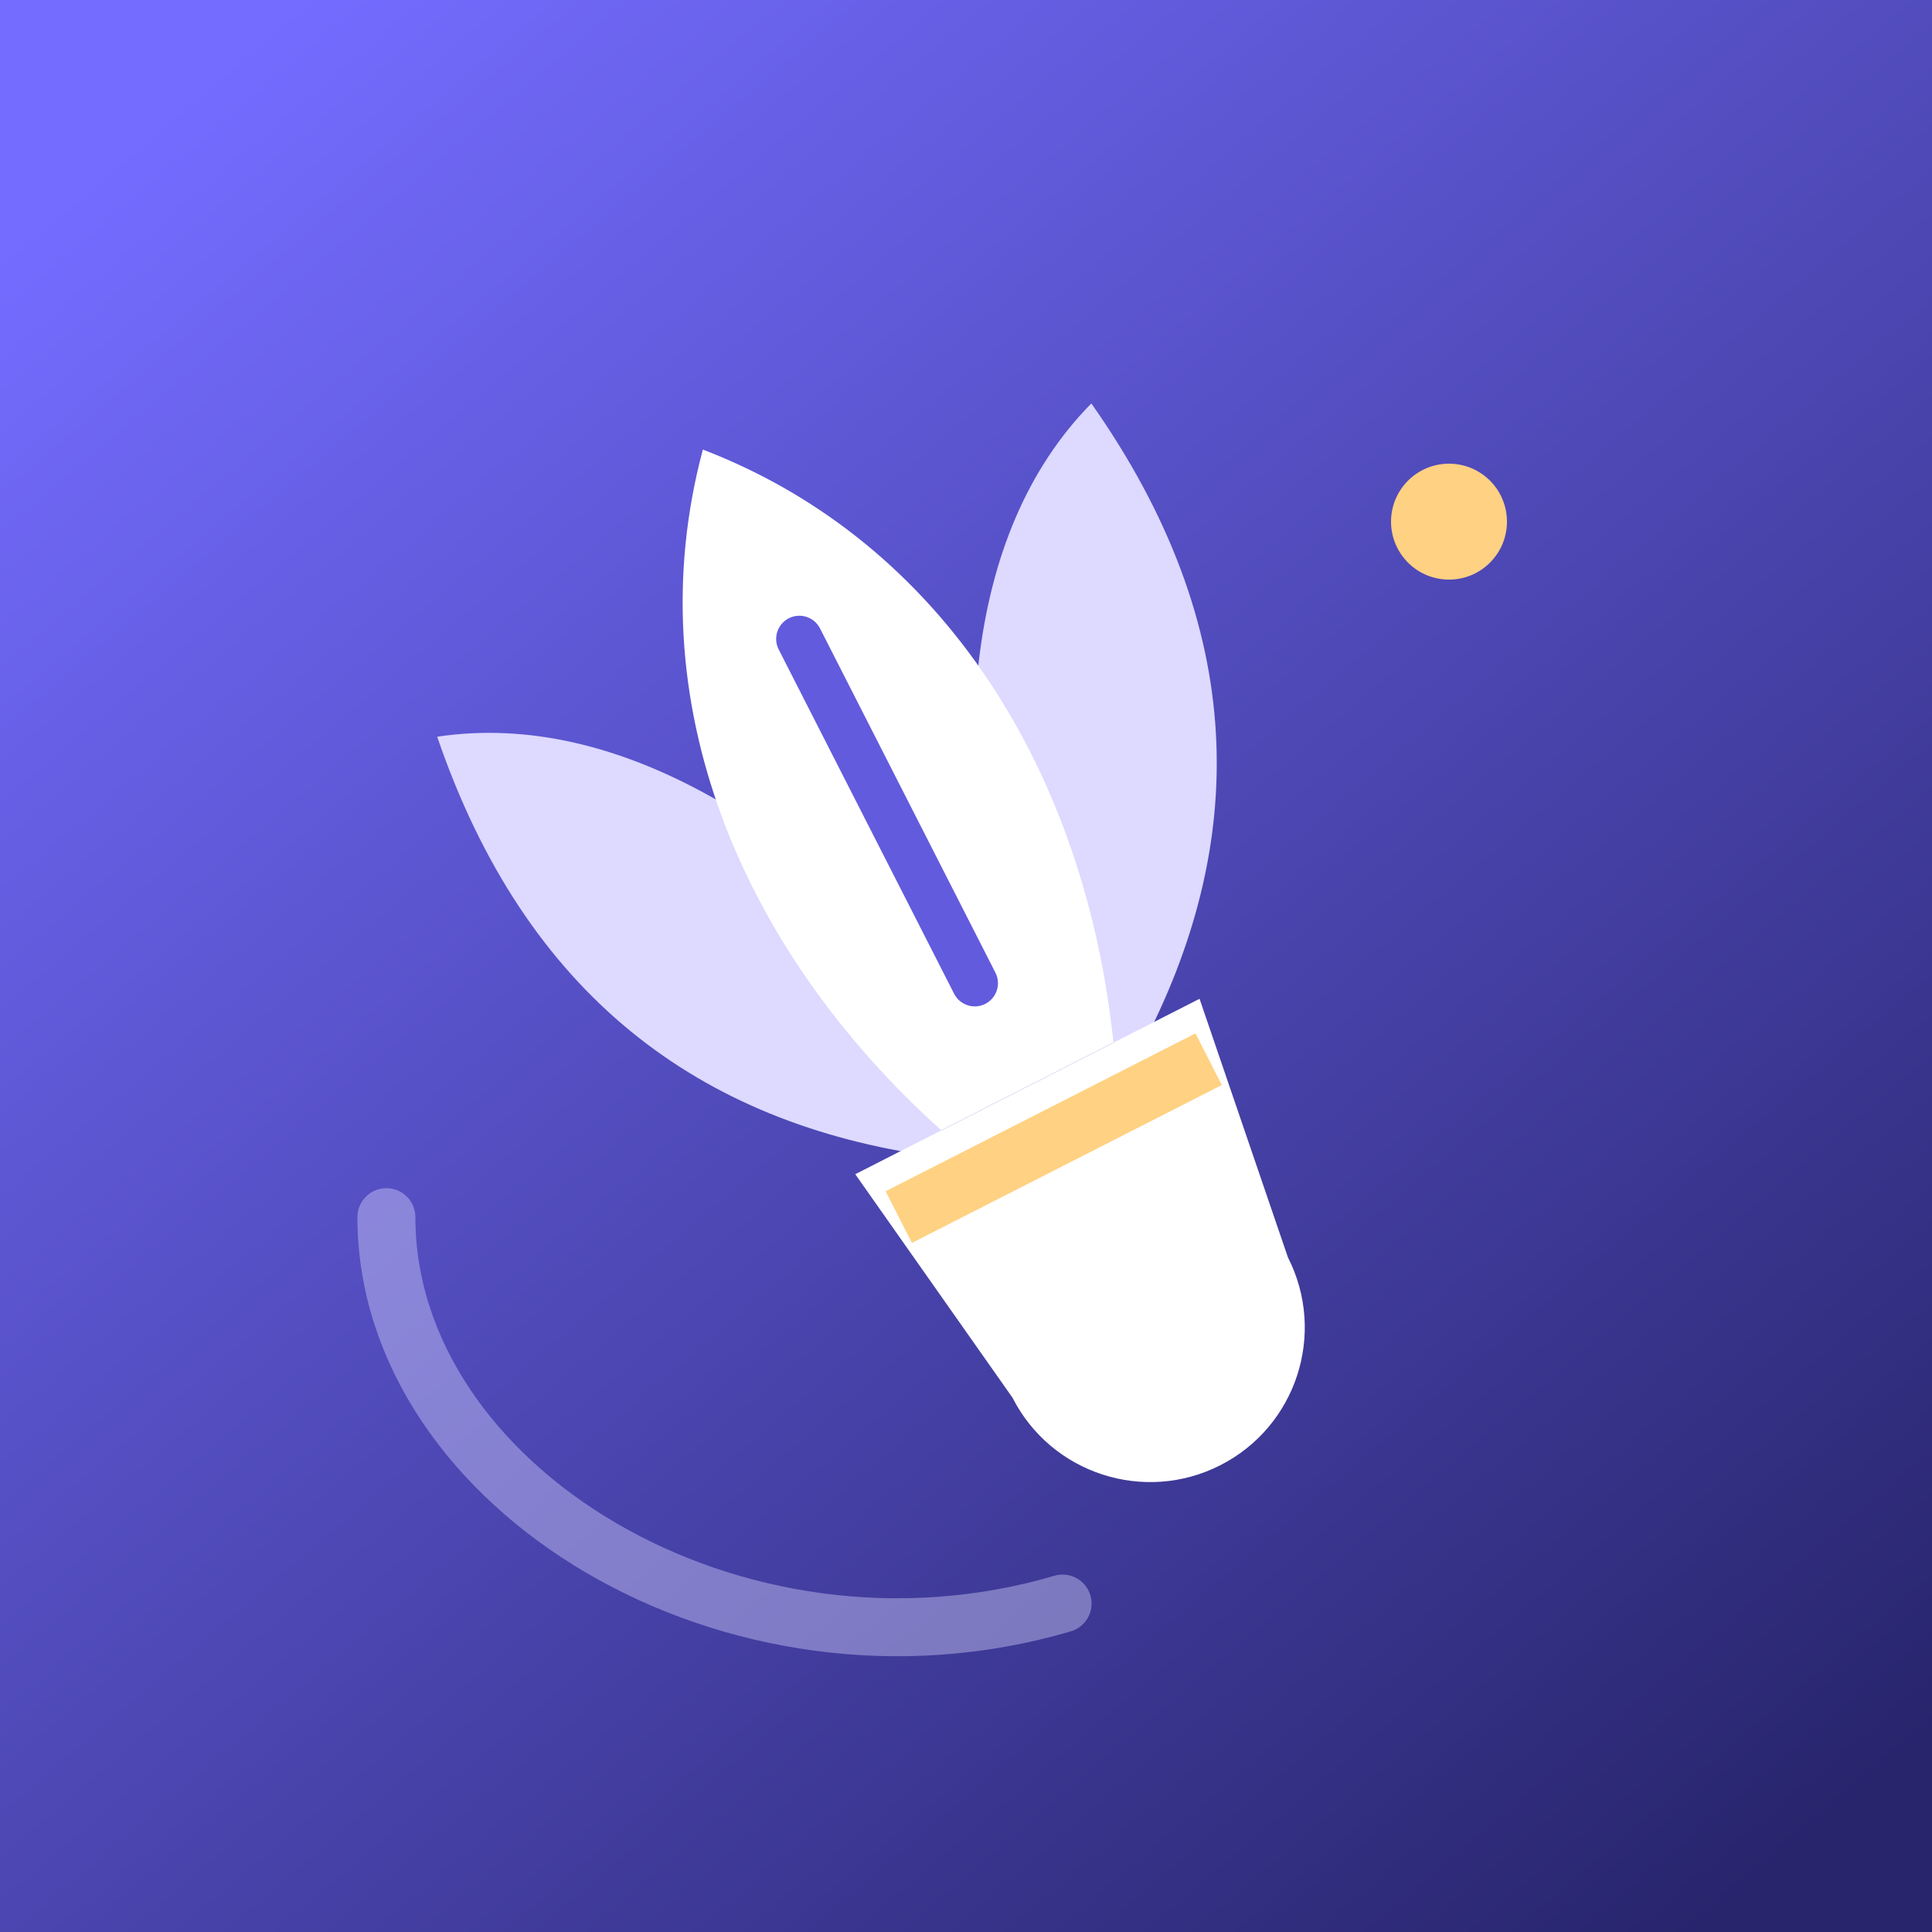
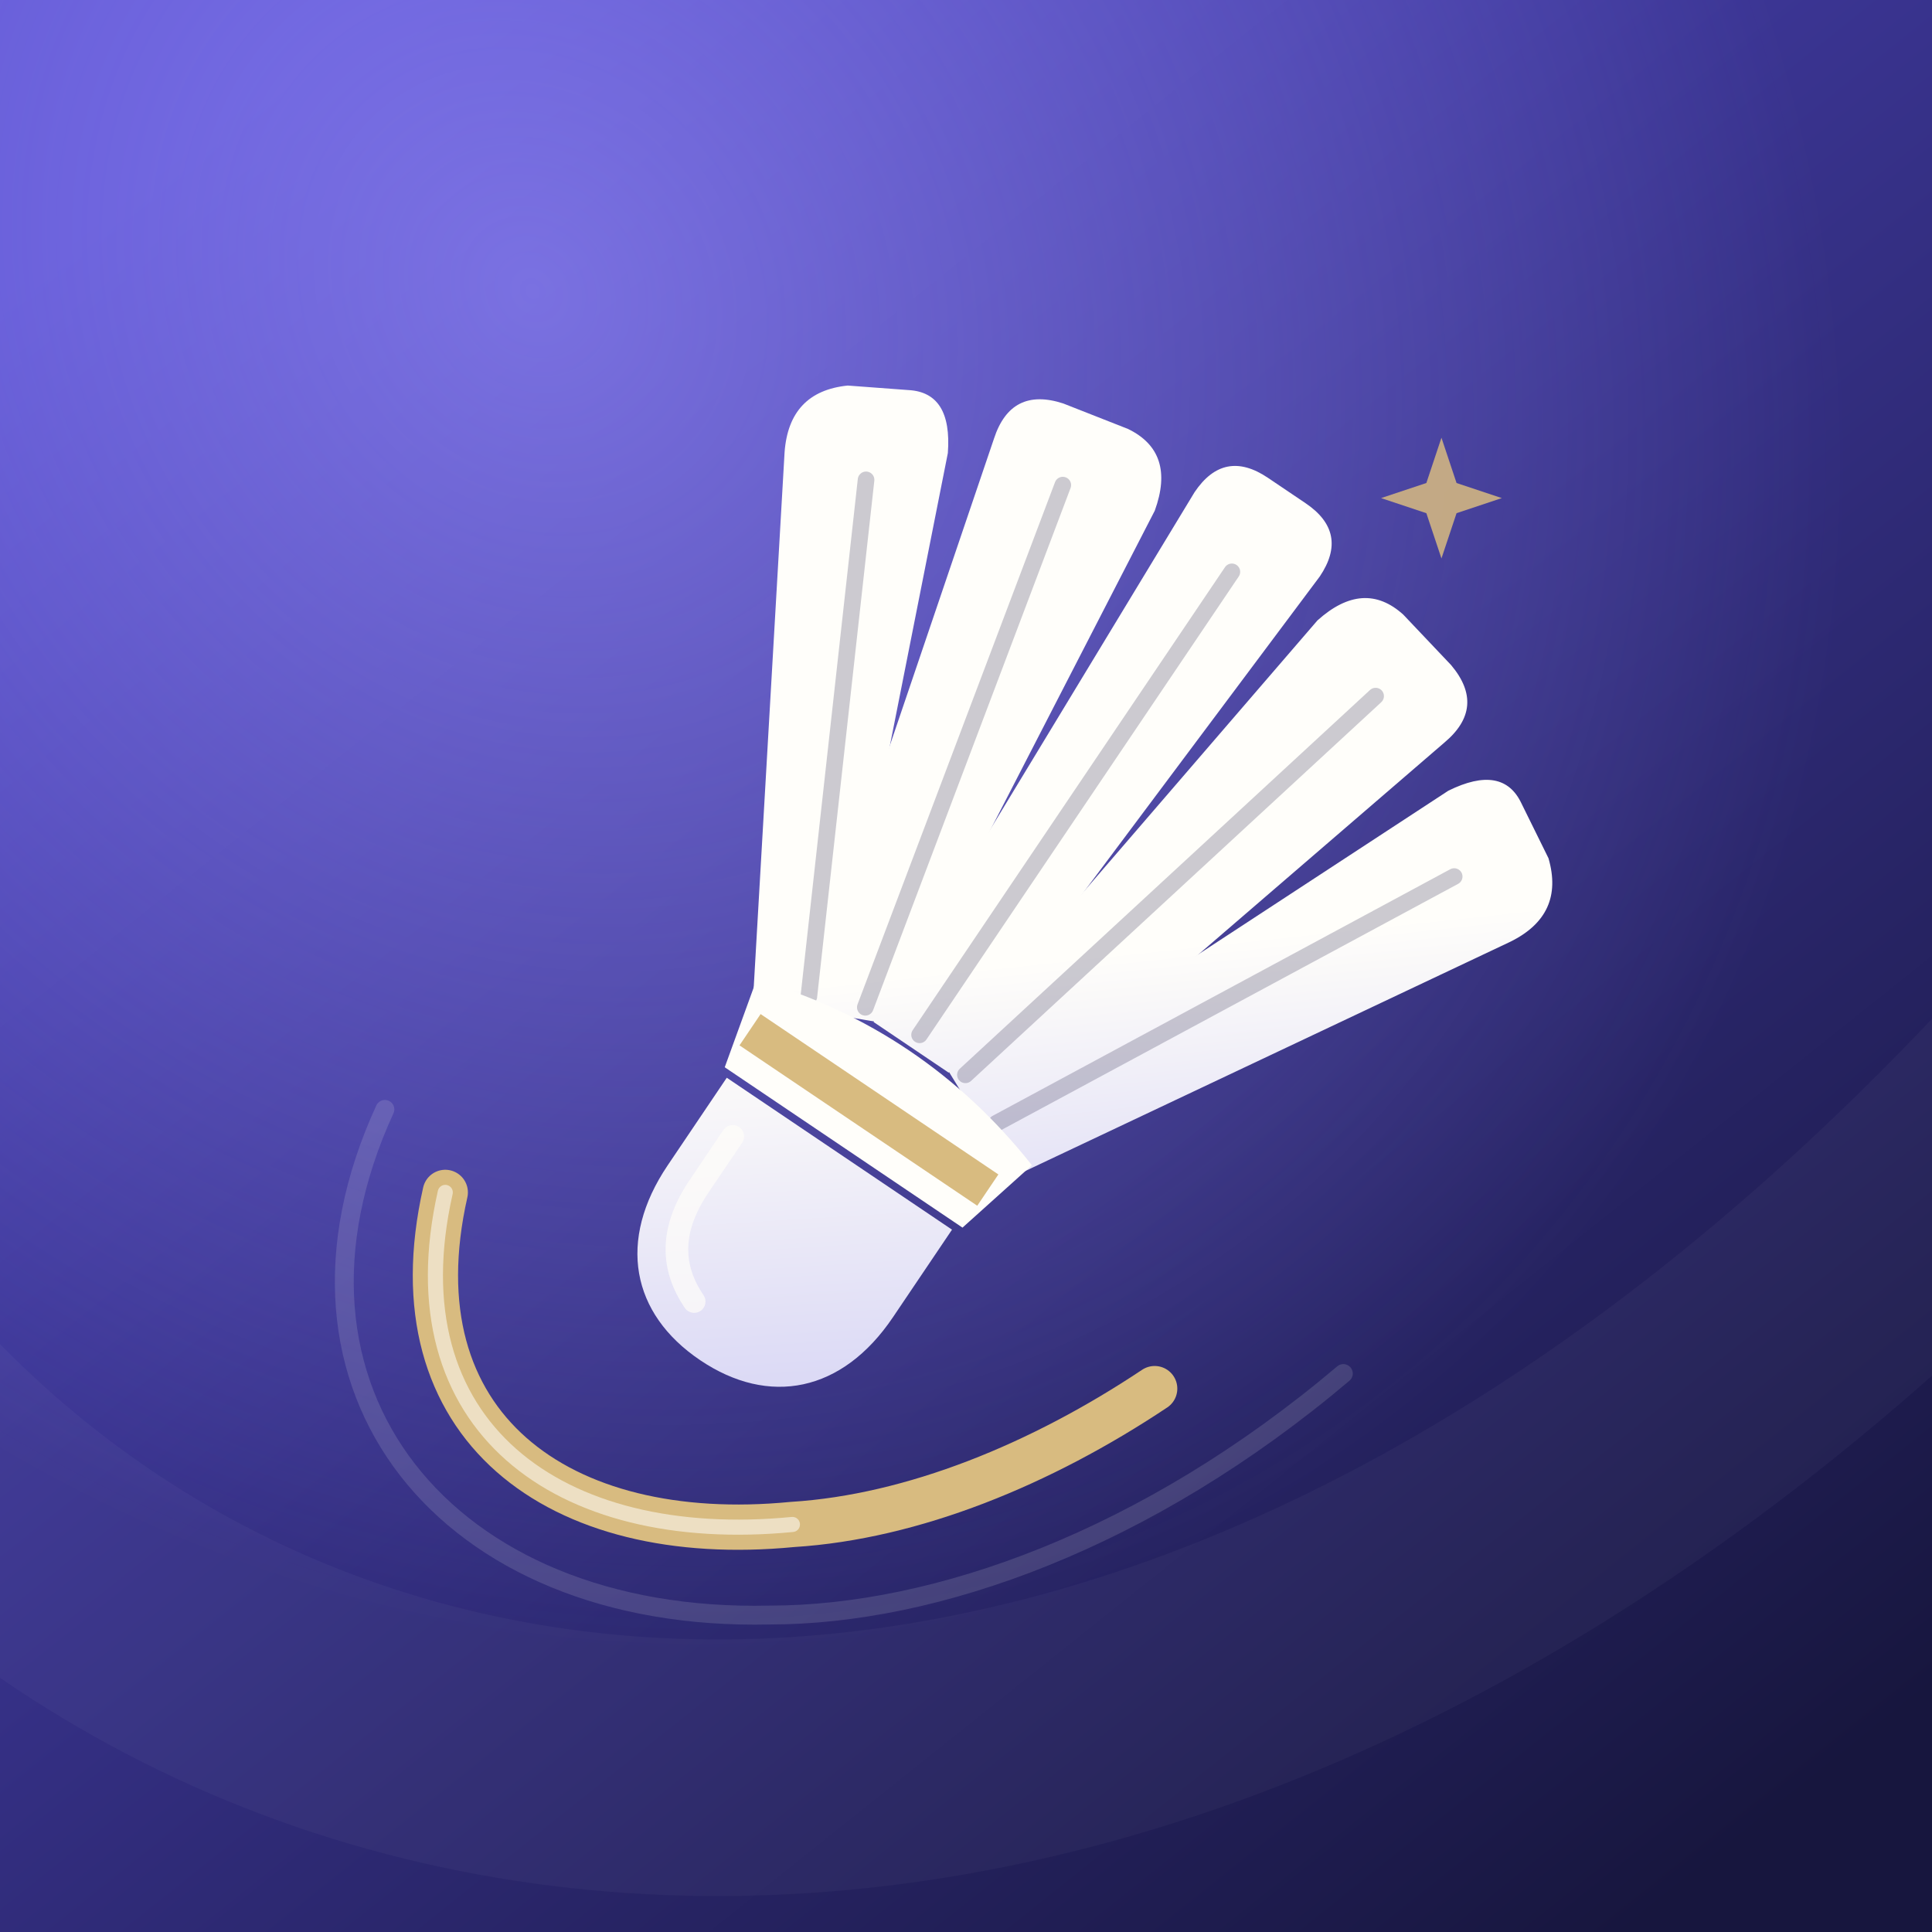
- <svg xmlns="http://www.w3.org/2000/svg" viewBox="0 0 100 100" fill="none">
+ <svg xmlns="http://www.w3.org/2000/svg" viewBox="0 0 256 256" fill="none">
  <defs>
-     <linearGradient id="bg" x1="8" y1="6" x2="88" y2="100" gradientUnits="userSpaceOnUse">
-       <stop stop-color="#746cff" />
-       <stop offset="1" stop-color="#28256d" />
+     <linearGradient id="base" x1="36" y1="10" x2="226" y2="248" gradientUnits="userSpaceOnUse">
+       <stop stop-color="#5148c8" />
+       <stop offset="1" stop-color="#17163e" />
+     </linearGradient>
+     <radialGradient id="light" cx="0" cy="0" r="1" gradientTransform="translate(70 38) rotate(52) scale(190 164)" gradientUnits="userSpaceOnUse">
+       <stop stop-color="#9b91ff" stop-opacity=".6" />
+       <stop offset="1" stop-color="#9b91ff" stop-opacity="0" />
+     </radialGradient>
+     <linearGradient id="feather" x1="88" y1="62" x2="164" y2="152" gradientUnits="userSpaceOnUse">
+       <stop stop-color="#fffefa" />
+       <stop offset=".65" stop-color="#fffefa" />
+       <stop offset="1" stop-color="#d9d7f5" />
+     </linearGradient>
+     <linearGradient id="cork" x1="113" y1="149" x2="143" y2="188" gradientUnits="userSpaceOnUse">
+       <stop stop-color="#fffefa" />
+       <stop offset="1" stop-color="#d9d7f5" />
    </linearGradient>
  </defs>
-   <path fill="url(#bg)" d="M0 0h100v100H0z" />
-   <path d="M20 63c0 14 18 25 35 20" stroke="#ddd9ff" stroke-width="3" stroke-linecap="round" opacity=".4" />
-   <g transform="rotate(-27 50 50)">
-     <path d="M31 27c-2 14 3 24 13 31l5-5c-3-13-9-23-18-26Z" fill="#ddd9ff" />
-     <path d="M69 27c2 14-3 24-13 31l-5-5c3-13 9-23 18-26Z" fill="#ddd9ff" />
-     <path d="M50 20c-9 10-10 24-5 37h10c5-13 4-27-5-37Z" fill="#ffffff" />
-     <path d="M50 31v20" stroke="#625bdd" stroke-width="2.4" stroke-linecap="round" />
-     <path d="M40 57h20l-2 14a8 8 0 0 1-16 0l-2-14Z" fill="#ffffff" />
-     <path d="M41 60h18" stroke="#ffd182" stroke-width="3" />
+   <path fill="url(#base)" d="M0 0h256v256H0z" />
+   <path fill="url(#light)" d="M0 0h256v256H0z" />
+   <path d="M-15 187C49 256 171 258 279 135" stroke="#fffefa" stroke-width="34" opacity=".035" />
+   <path d="M51 147c-17 37 8 68 51 67 22 0 50-10 76-32" stroke="#fffefa" stroke-opacity=".13" stroke-width="2.5" stroke-linecap="round" />
+   <path d="M59 158c-7 31 15 47 46 44 16-1 33-8 48-18" stroke="#d8bb80" stroke-width="6" stroke-linecap="round" />
+   <path d="M59 158c-7 31 15 47 46 44" stroke="#fffefa" stroke-width="2" stroke-linecap="round" opacity=".55" />
+   <g transform="rotate(34 128 128)">
+     <path d="M70 85q-4-7 2-12l7-4q5-3 9 4l29 69-9 7-38-64Z" fill="url(#feather)" />
+     <path d="M92 68q-2-7 5-9l9-2q7-1 9 7l9 76-11 5-21-77Z" fill="url(#feather)" />
+     <path d="M118 59q0-7 7-7h6q7 0 7 7l-4 82h-12l-4-82Z" fill="url(#feather)" />
+     <path d="M141 64q2-8 9-7l9 2q7 2 5 9l-21 77-11-5 9-76Z" fill="url(#feather)" />
+     <path d="M168 73q4-7 9-4l7 4q6 5 2 12l-38 64-9-7 29-69Z" fill="url(#feather)" />
+     <g stroke="#17163e" stroke-opacity=".22" stroke-width="2.2" stroke-linecap="round">
+       <path d="m81 82 32 61m-10-75 17 72m8-75v74m25-71-17 72m39-58-32 61" />
+     </g>
+     <path d="M106 145q22-7 44 0l-3 12h-38l-3-12Z" fill="#fffefa" />
+     <path d="M109 151h38" stroke="#d8bb80" stroke-width="5" />
+     <path d="M110 158h36v14c0 12-7 19-18 19s-18-7-18-19v-14Z" fill="url(#cork)" />
+     <path d="M115 164v8c0 7 3 11 8 13" stroke="#fffefa" stroke-opacity=".7" stroke-width="3" stroke-linecap="round" />
  </g>
-   <circle cx="75" cy="27" r="3" fill="#ffd182" />
+   <path d="m191 58 2 6 6 2-6 2-2 6-2-6-6-2 6-2 2-6Z" fill="#d8bb80" opacity=".85" />
</svg>
